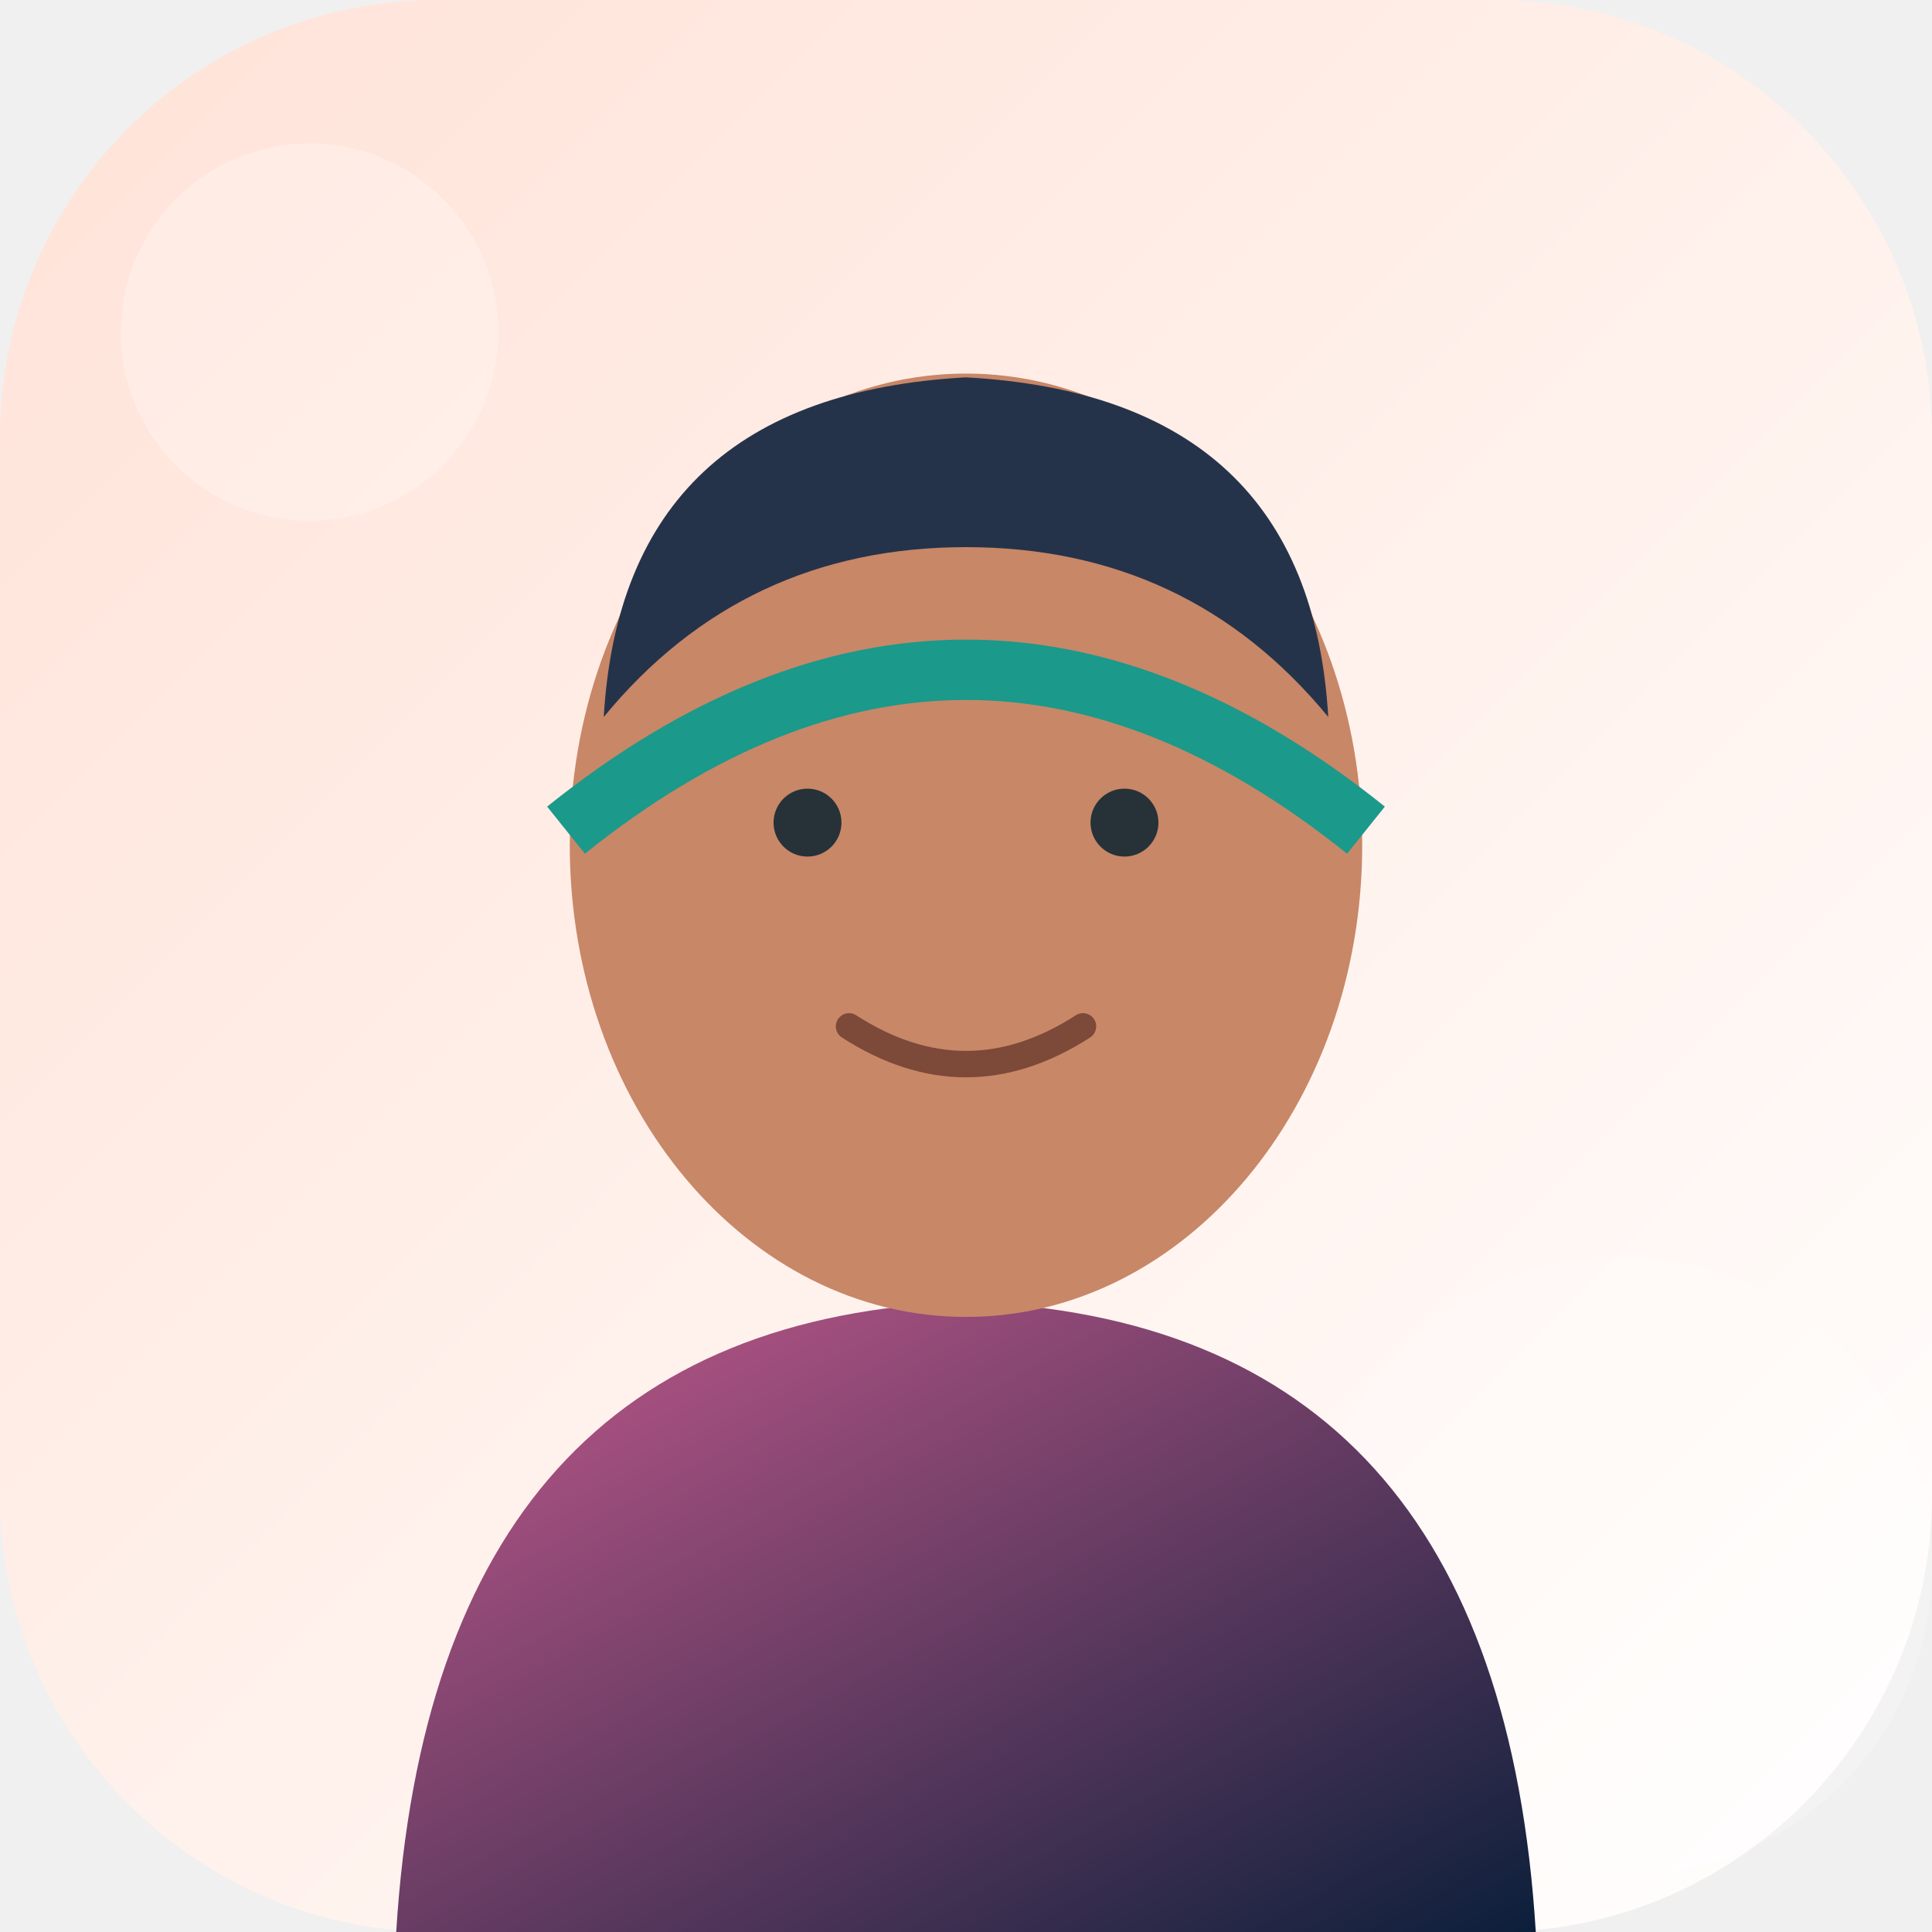
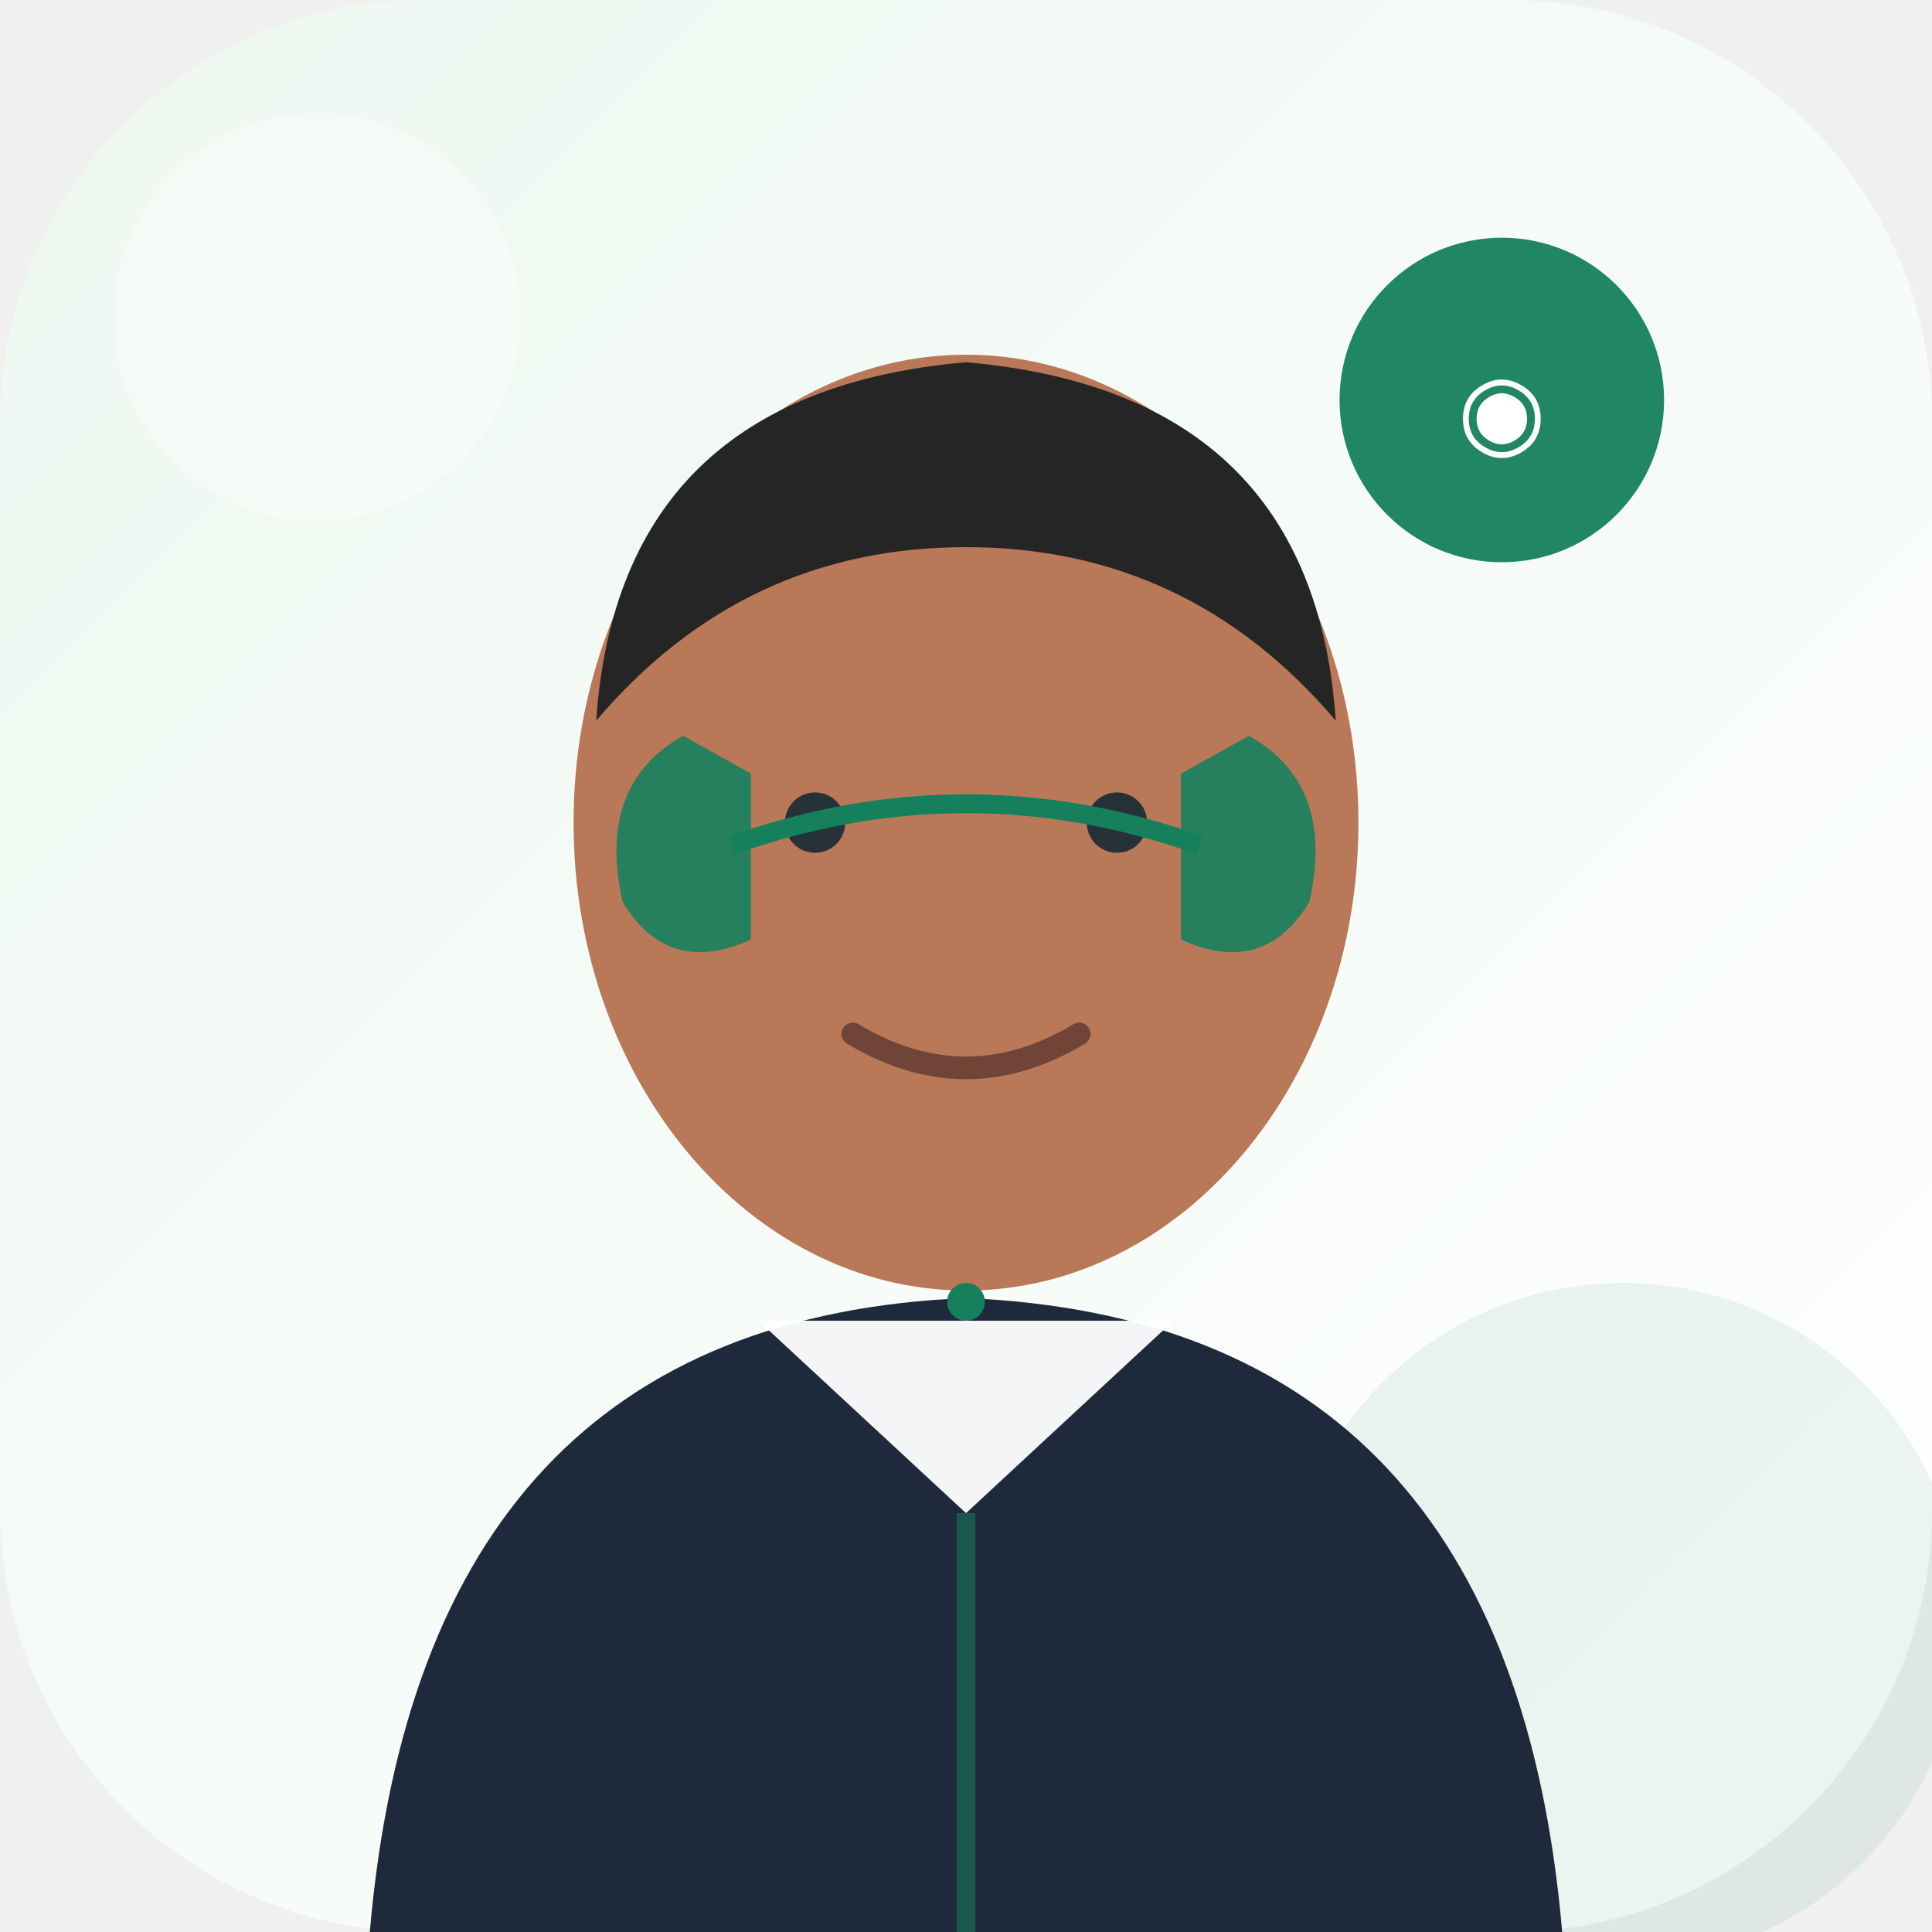
<svg xmlns="http://www.w3.org/2000/svg" viewBox="0 0 512 512">
  <defs>
-     <linearGradient id="b" x2="1" y2="1">
-       <stop stop-color="#ffe2d7" />
+     <linearGradient id="g" x1="0" y1="0" x2="1" y2="1">
+       <stop stop-color="#edf7f0" />
      <stop offset="1" stop-color="#ffffff" />
    </linearGradient>
-     <linearGradient id="s" x2="1" y2="1">
-       <stop stop-color="#c65a8e" />
-       <stop offset="1" stop-color="#0b1f3a" />
-     </linearGradient>
  </defs>
-   <rect width="512" height="512" rx="116" fill="url(#b)" />
-   <circle cx="82" cy="88" r="50" fill="#fff" opacity=".25" />
-   <circle cx="430" cy="415" r="82" fill="#fff" opacity=".18" />
-   <path d="M105 512Q115 350 256 345Q397 350 407 512Z" fill="url(#s)" />
-   <ellipse cx="256" cy="224" rx="105" ry="125" fill="#c88767" />
-   <path d="M160 190Q165 105 256 100Q347 105 352 190Q315 145 256 145Q197 145 160 190Z" fill="#25334a" />
-   <circle cx="214" cy="218" r="9" fill="#263238" />
-   <circle cx="298" cy="218" r="9" fill="#263238" />
-   <path d="M225 272Q256 292 287 272" fill="none" stroke="#7d4938" stroke-width="7" stroke-linecap="round" />
-   <path d="M150 220Q256 135 362 220" fill="none" stroke="#1b998b" stroke-width="16" />
+   <rect width="512" height="512" rx="112" fill="url(#g)" />
+   <circle cx="84" cy="84" r="54" fill="#fff" opacity=".30" />
+   <circle cx="430" cy="430" r="90" fill="#16805d" opacity=".08" />
+   <circle cx="398" cy="106" r="43" fill="#16805d" opacity=".95" />
+   <text x="398" y="118" text-anchor="middle" font-family="Arial,sans-serif" font-size="27" font-weight="700" fill="#fff">◉</text>
+   <path d="M98 512Q112 350 256 344Q400 350 414 512Z" fill="#1e293b" />
+   <path d="M201 350L256 401L311 350" fill="#ffffff" opacity=".95" />
+   <path d="M256 401V512" stroke="#16805d" stroke-width="5" opacity=".55" />
+   <ellipse cx="256" cy="218" rx="104" ry="124" fill="#b97858" />
+   <path d="M158 191Q164 104 256 96Q348 104 354 191Q315 145 256 145Q197 145 158 191Z" fill="#252525" />
+   <circle cx="216" cy="218" r="8" fill="#263238" />
+   <circle cx="296" cy="218" r="8" fill="#263238" />
+   <path d="M226 274Q256 292 286 274" fill="none" stroke="#704537" stroke-width="6" stroke-linecap="round" />
+   <path d="M181 195Q158 208 165 239Q177 259 199 249L199 205Z" fill="#16805d" opacity=".9" />
+   <path d="M331 195Q354 208 347 239Q335 259 313 249L313 205Z" fill="#16805d" opacity=".9" />
+   <path d="M194 224Q256 202 318 224" fill="none" stroke="#16805d" stroke-width="5" />
+   <circle cx="256" cy="345" r="5" fill="#16805d" />
</svg>
